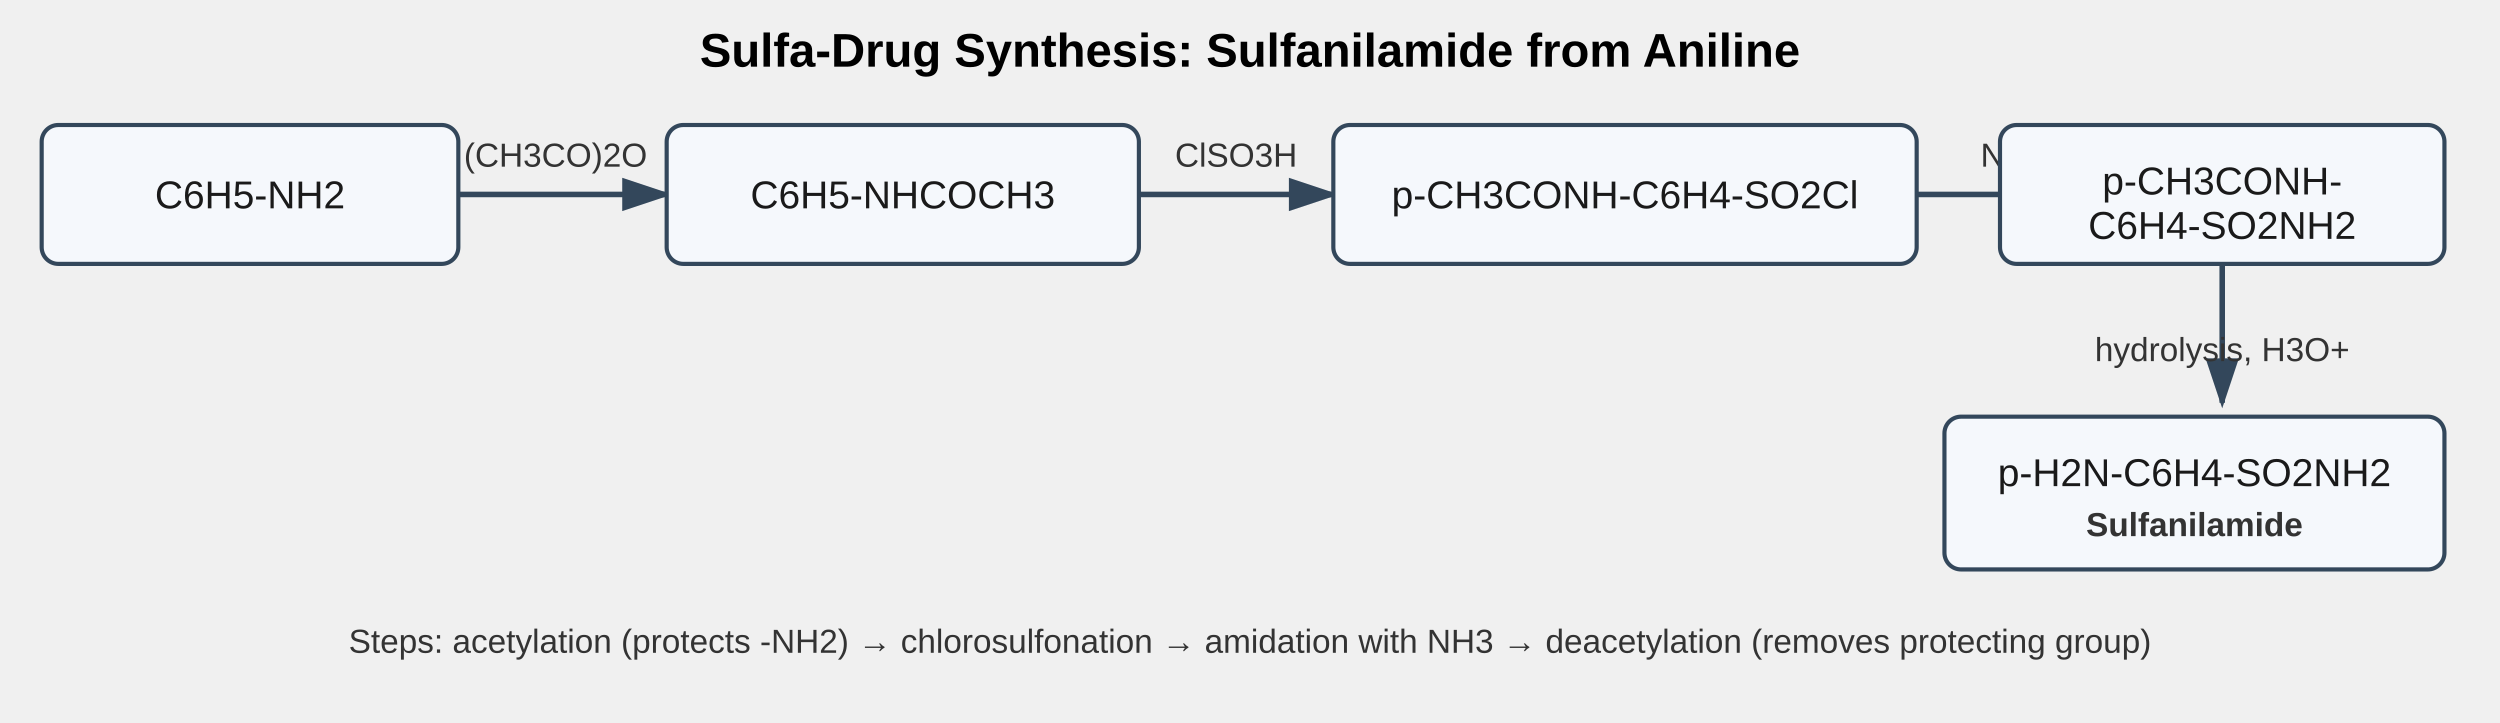
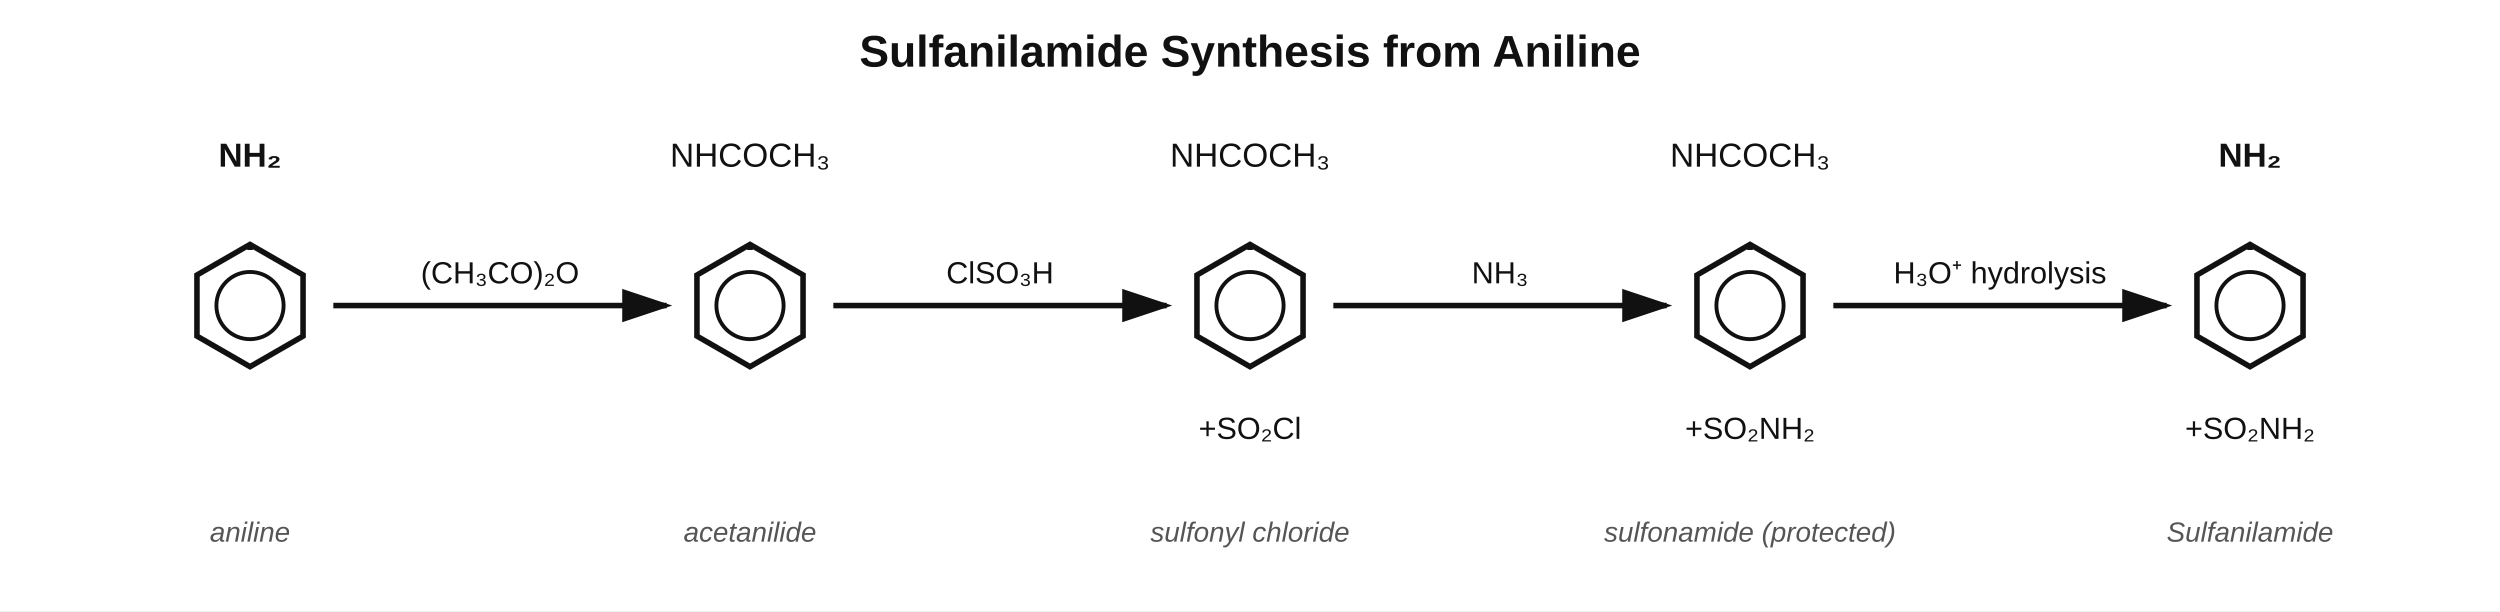
- <svg xmlns="http://www.w3.org/2000/svg" viewBox="0 0 900 260" font-family="Arial, sans-serif">
-   <style>
-     .lbl{font-size:14px;fill:#1a1a1a;}
-     .small{font-size:12px;fill:#333;}
-     .arrow{stroke:#33475b;stroke-width:2;marker-end:url(#ah4);fill:none;}
-     .box{fill:#f5f8fc;stroke:#33475b;stroke-width:1.5;}
-   </style>
+ <svg xmlns="http://www.w3.org/2000/svg" viewBox="0 0 900 220" width="900" height="220">
+   <rect width="900" height="220" fill="white" />
  <defs>
-     <marker id="ah4" markerWidth="10" markerHeight="10" refX="8" refY="3" orient="auto">
-       <path d="M0,0 L9,3 L0,6 Z" fill="#33475b" />
+     <marker id="arrow" markerWidth="10" markerHeight="10" refX="8" refY="3" orient="auto" markerUnits="strokeWidth">
+       <path d="M0,0 L0,6 L9,3 z" fill="#111" />
    </marker>
  </defs>
-   <text x="450" y="24" text-anchor="middle" font-size="17" font-weight="bold">Sulfa-Drug Synthesis: Sulfanilamide from Aniline</text>
-   <rect class="box" x="15" y="45" width="150" height="50" rx="6" />
-   <text x="90" y="75" text-anchor="middle" class="lbl">C6H5-NH2</text>
-   <path class="arrow" d="M165,70 H240" />
-   <text x="200" y="60" text-anchor="middle" class="small">(CH3CO)2O</text>
-   <rect class="box" x="240" y="45" width="170" height="50" rx="6" />
-   <text x="325" y="75" text-anchor="middle" class="lbl">C6H5-NHCOCH3</text>
-   <path class="arrow" d="M410,70 H480" />
-   <text x="445" y="60" text-anchor="middle" class="small">ClSO3H</text>
-   <rect class="box" x="480" y="45" width="210" height="50" rx="6" />
-   <text x="585" y="75" text-anchor="middle" class="lbl">p-CH3CONH-C6H4-SO2Cl</text>
-   <path class="arrow" d="M690,70 H760" />
-   <text x="725" y="60" text-anchor="middle" class="small">NH3</text>
-   <rect class="box" x="720" y="45" width="160" height="50" rx="6" />
-   <text x="800" y="70" text-anchor="middle" class="lbl">p-CH3CONH-</text>
-   <text x="800" y="86" text-anchor="middle" class="lbl">C6H4-SO2NH2</text>
-   <path class="arrow" d="M800,95 V145" />
-   <text x="800" y="130" text-anchor="middle" class="small">hydrolysis, H3O+</text>
-   <rect class="box" x="700" y="150" width="180" height="55" rx="6" />
-   <text x="790" y="175" text-anchor="middle" class="lbl">p-H2N-C6H4-SO2NH2</text>
-   <text x="790" y="193" text-anchor="middle" class="small" font-weight="bold">Sulfanilamide</text>
-   <text x="450" y="235" text-anchor="middle" class="small">Steps: acetylation (protects -NH2) → chlorosulfonation → amidation with NH3 → deacetylation (removes protecting group)</text>
+   <text x="450.0" y="24" font-size="16" font-family="Arial,Helvetica,sans-serif" font-weight="700" fill="#111" text-anchor="middle">Sulfanilamide Synthesis from Aniline</text>
+   <polygon points="90.0,88.0 109.1,99.0 109.1,121.0 90.0,132.0 70.9,121.0 70.9,99.0" fill="none" stroke="#111" stroke-width="2" />
+   <circle cx="90.0" cy="110" r="12.1" fill="none" stroke="#111" stroke-width="1.4" />
+   <text x="90.0" y="60" font-size="12" font-family="Arial,Helvetica,sans-serif" font-weight="700" fill="#111" text-anchor="middle">NH₂</text>
+   <line x1="90.0" y1="88" x2="90.0" y2="90" stroke="#111" stroke-width="2" />
+   <text x="90.0" y="195" font-size="10" font-family="Arial,Helvetica,sans-serif" font-style="italic" fill="#555" text-anchor="middle">aniline</text>
+   <line x1="120.0" y1="110" x2="240.0" y2="110" stroke="#111" stroke-width="2" marker-end="url(#arrow)" />
+   <text x="180.0" y="102" font-size="11" font-family="Arial,Helvetica,sans-serif" fill="#111" text-anchor="middle">(CH₃CO)₂O</text>
+   <polygon points="270.0,88.0 289.1,99.0 289.1,121.0 270.0,132.0 250.9,121.0 250.9,99.0" fill="none" stroke="#111" stroke-width="2" />
+   <circle cx="270.0" cy="110" r="12.1" fill="none" stroke="#111" stroke-width="1.4" />
+   <text x="270.0" y="60" font-size="12" font-family="Arial,Helvetica,sans-serif" fill="#111" text-anchor="middle">NHCOCH₃</text>
+   <line x1="270.0" y1="88" x2="270.0" y2="90" stroke="#111" stroke-width="2" />
+   <text x="270.0" y="195" font-size="10" font-family="Arial,Helvetica,sans-serif" font-style="italic" fill="#555" text-anchor="middle">acetanilide</text>
+   <line x1="300.0" y1="110" x2="420.0" y2="110" stroke="#111" stroke-width="2" marker-end="url(#arrow)" />
+   <text x="360.0" y="102" font-size="11" font-family="Arial,Helvetica,sans-serif" fill="#111" text-anchor="middle">ClSO₃H</text>
+   <polygon points="450.0,88.0 469.1,99.0 469.1,121.0 450.0,132.0 430.9,121.0 430.9,99.0" fill="none" stroke="#111" stroke-width="2" />
+   <circle cx="450.0" cy="110" r="12.1" fill="none" stroke="#111" stroke-width="1.4" />
+   <text x="450.0" y="60" font-size="12" font-family="Arial,Helvetica,sans-serif" fill="#111" text-anchor="middle">NHCOCH₃</text>
+   <text x="450.0" y="158" font-size="11" font-family="Arial,Helvetica,sans-serif" fill="#111" text-anchor="middle">+SO₂Cl</text>
+   <line x1="450.0" y1="88" x2="450.0" y2="90" stroke="#111" stroke-width="2" />
+   <text x="450.0" y="195" font-size="10" font-family="Arial,Helvetica,sans-serif" font-style="italic" fill="#555" text-anchor="middle">sulfonyl chloride</text>
+   <line x1="480.0" y1="110" x2="600.0" y2="110" stroke="#111" stroke-width="2" marker-end="url(#arrow)" />
+   <text x="540.0" y="102" font-size="11" font-family="Arial,Helvetica,sans-serif" fill="#111" text-anchor="middle">NH₃</text>
+   <polygon points="630.0,88.0 649.1,99.0 649.1,121.0 630.0,132.0 610.9,121.0 610.9,99.0" fill="none" stroke="#111" stroke-width="2" />
+   <circle cx="630.0" cy="110" r="12.1" fill="none" stroke="#111" stroke-width="1.4" />
+   <text x="630.0" y="60" font-size="12" font-family="Arial,Helvetica,sans-serif" fill="#111" text-anchor="middle">NHCOCH₃</text>
+   <text x="630.0" y="158" font-size="11" font-family="Arial,Helvetica,sans-serif" fill="#111" text-anchor="middle">+SO₂NH₂</text>
+   <line x1="630.0" y1="88" x2="630.0" y2="90" stroke="#111" stroke-width="2" />
+   <text x="630.0" y="195" font-size="10" font-family="Arial,Helvetica,sans-serif" font-style="italic" fill="#555" text-anchor="middle">sulfonamide (protected)</text>
+   <line x1="660.0" y1="110" x2="780.0" y2="110" stroke="#111" stroke-width="2" marker-end="url(#arrow)" />
+   <text x="720.0" y="102" font-size="11" font-family="Arial,Helvetica,sans-serif" fill="#111" text-anchor="middle">H₃O⁺ hydrolysis</text>
+   <polygon points="810.0,88.0 829.1,99.0 829.1,121.0 810.0,132.0 790.9,121.0 790.9,99.0" fill="none" stroke="#111" stroke-width="2" />
+   <circle cx="810.0" cy="110" r="12.1" fill="none" stroke="#111" stroke-width="1.4" />
+   <text x="810.0" y="60" font-size="12" font-family="Arial,Helvetica,sans-serif" font-weight="700" fill="#111" text-anchor="middle">NH₂</text>
+   <text x="810.0" y="158" font-size="11" font-family="Arial,Helvetica,sans-serif" fill="#111" text-anchor="middle">+SO₂NH₂</text>
+   <line x1="810.0" y1="88" x2="810.0" y2="90" stroke="#111" stroke-width="2" />
+   <text x="810.0" y="195" font-size="10" font-family="Arial,Helvetica,sans-serif" font-style="italic" fill="#555" text-anchor="middle">Sulfanilamide</text>
</svg>
